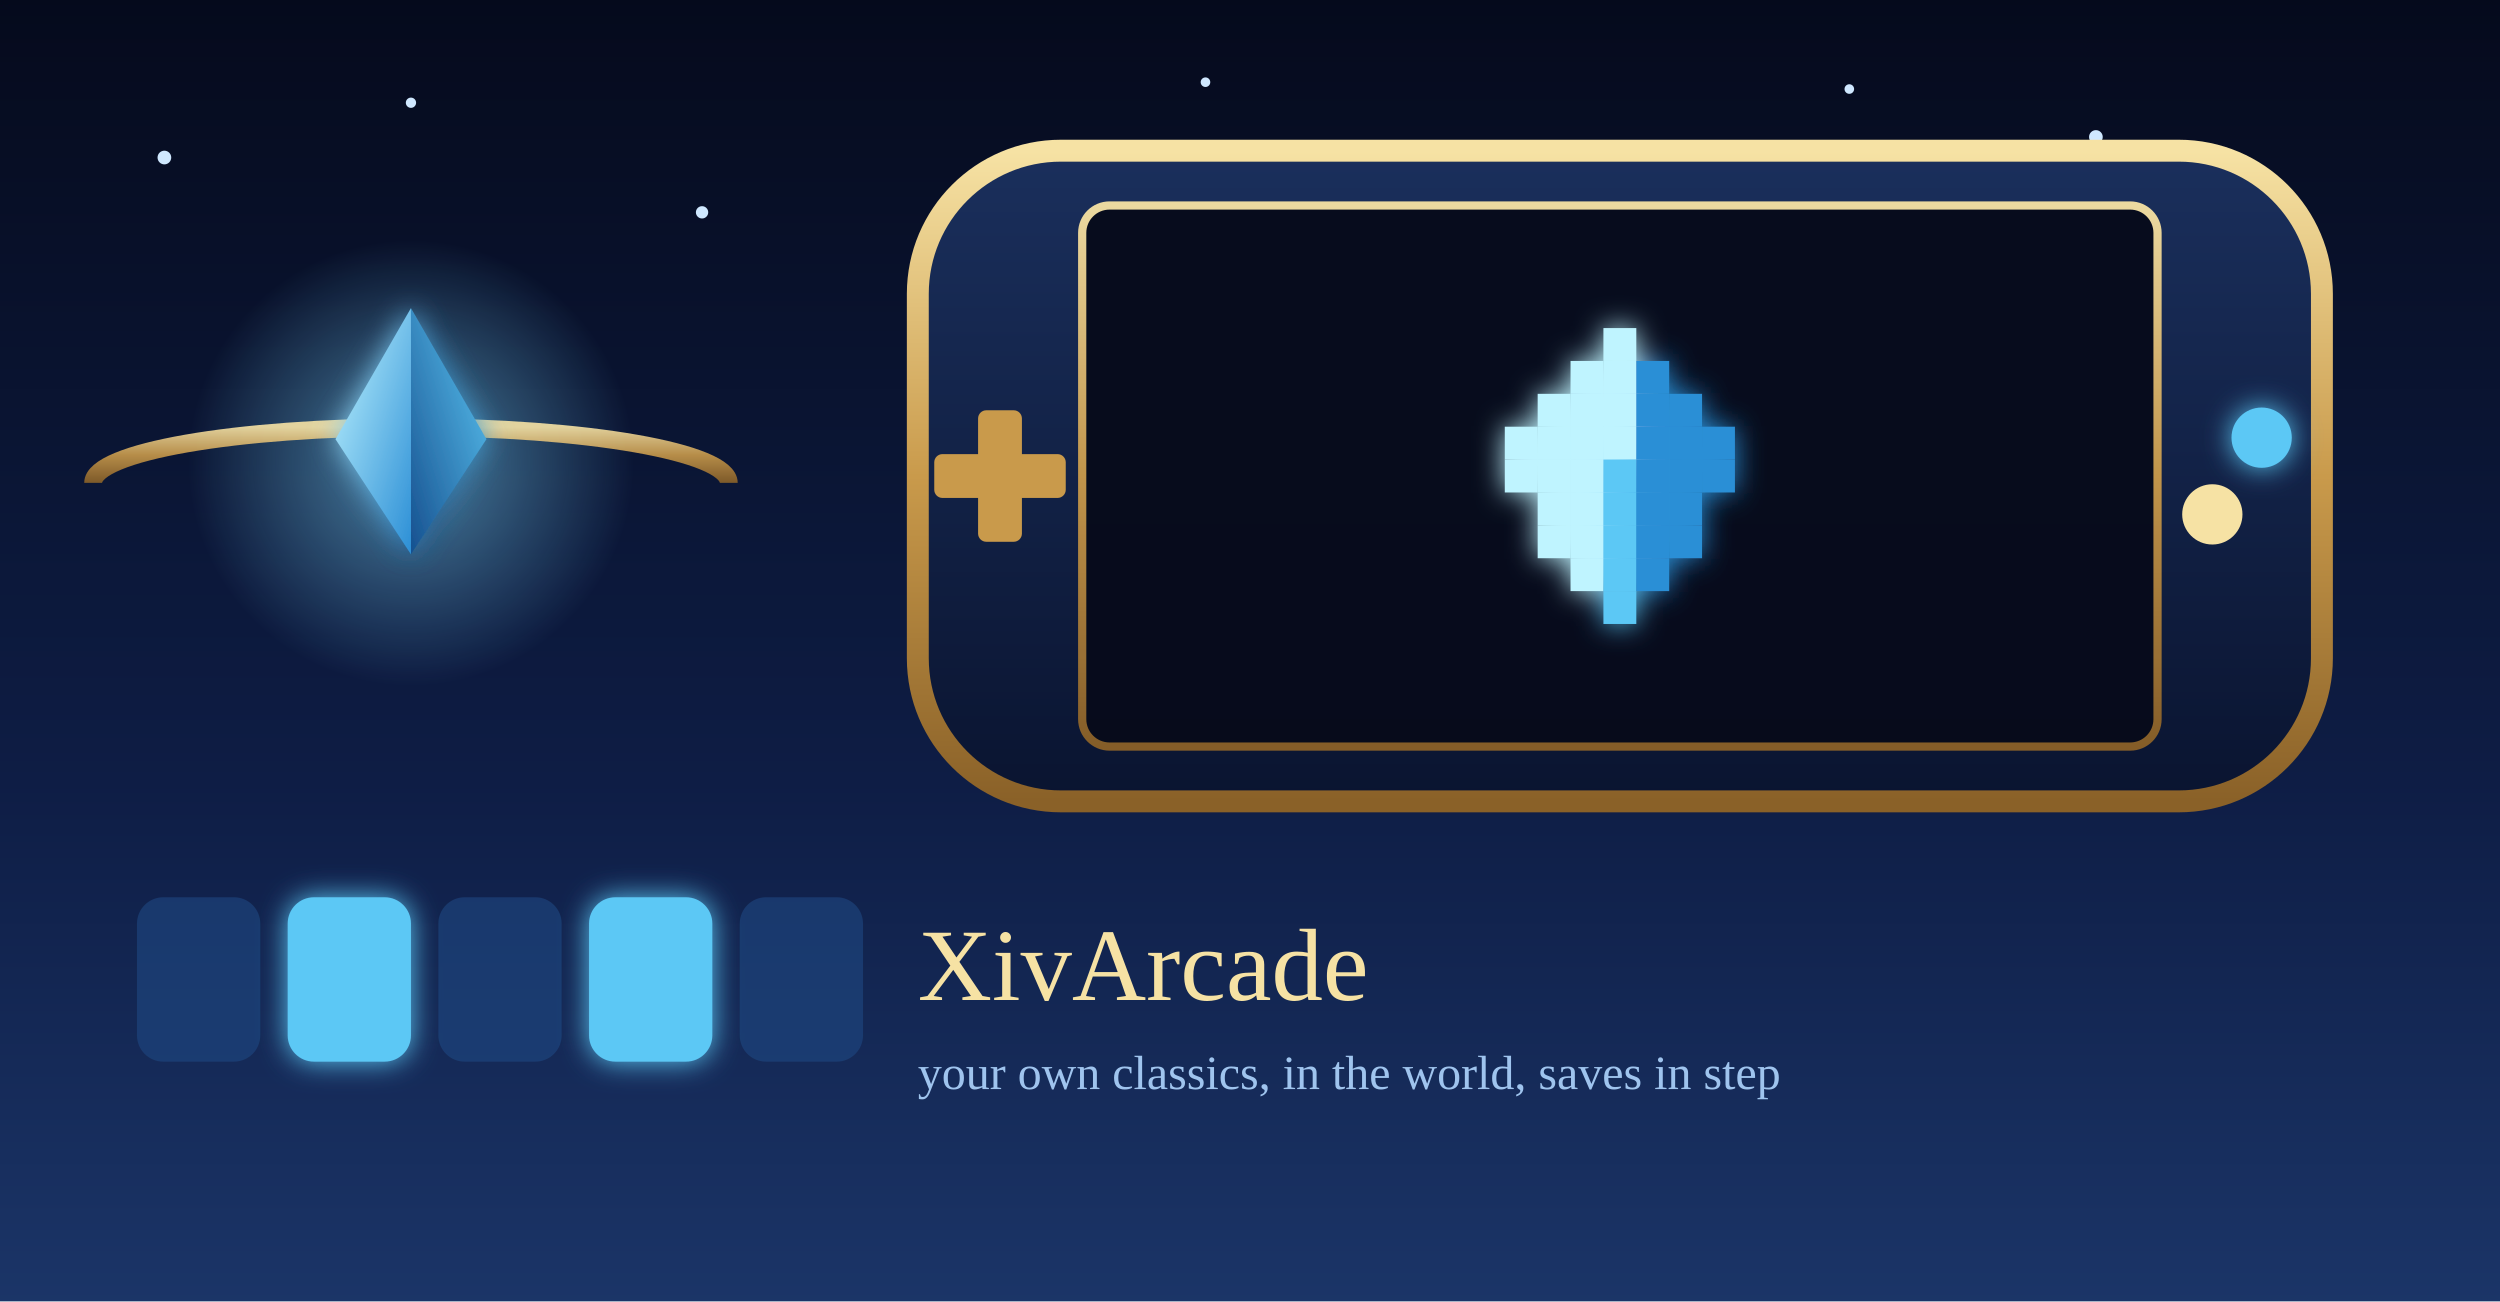
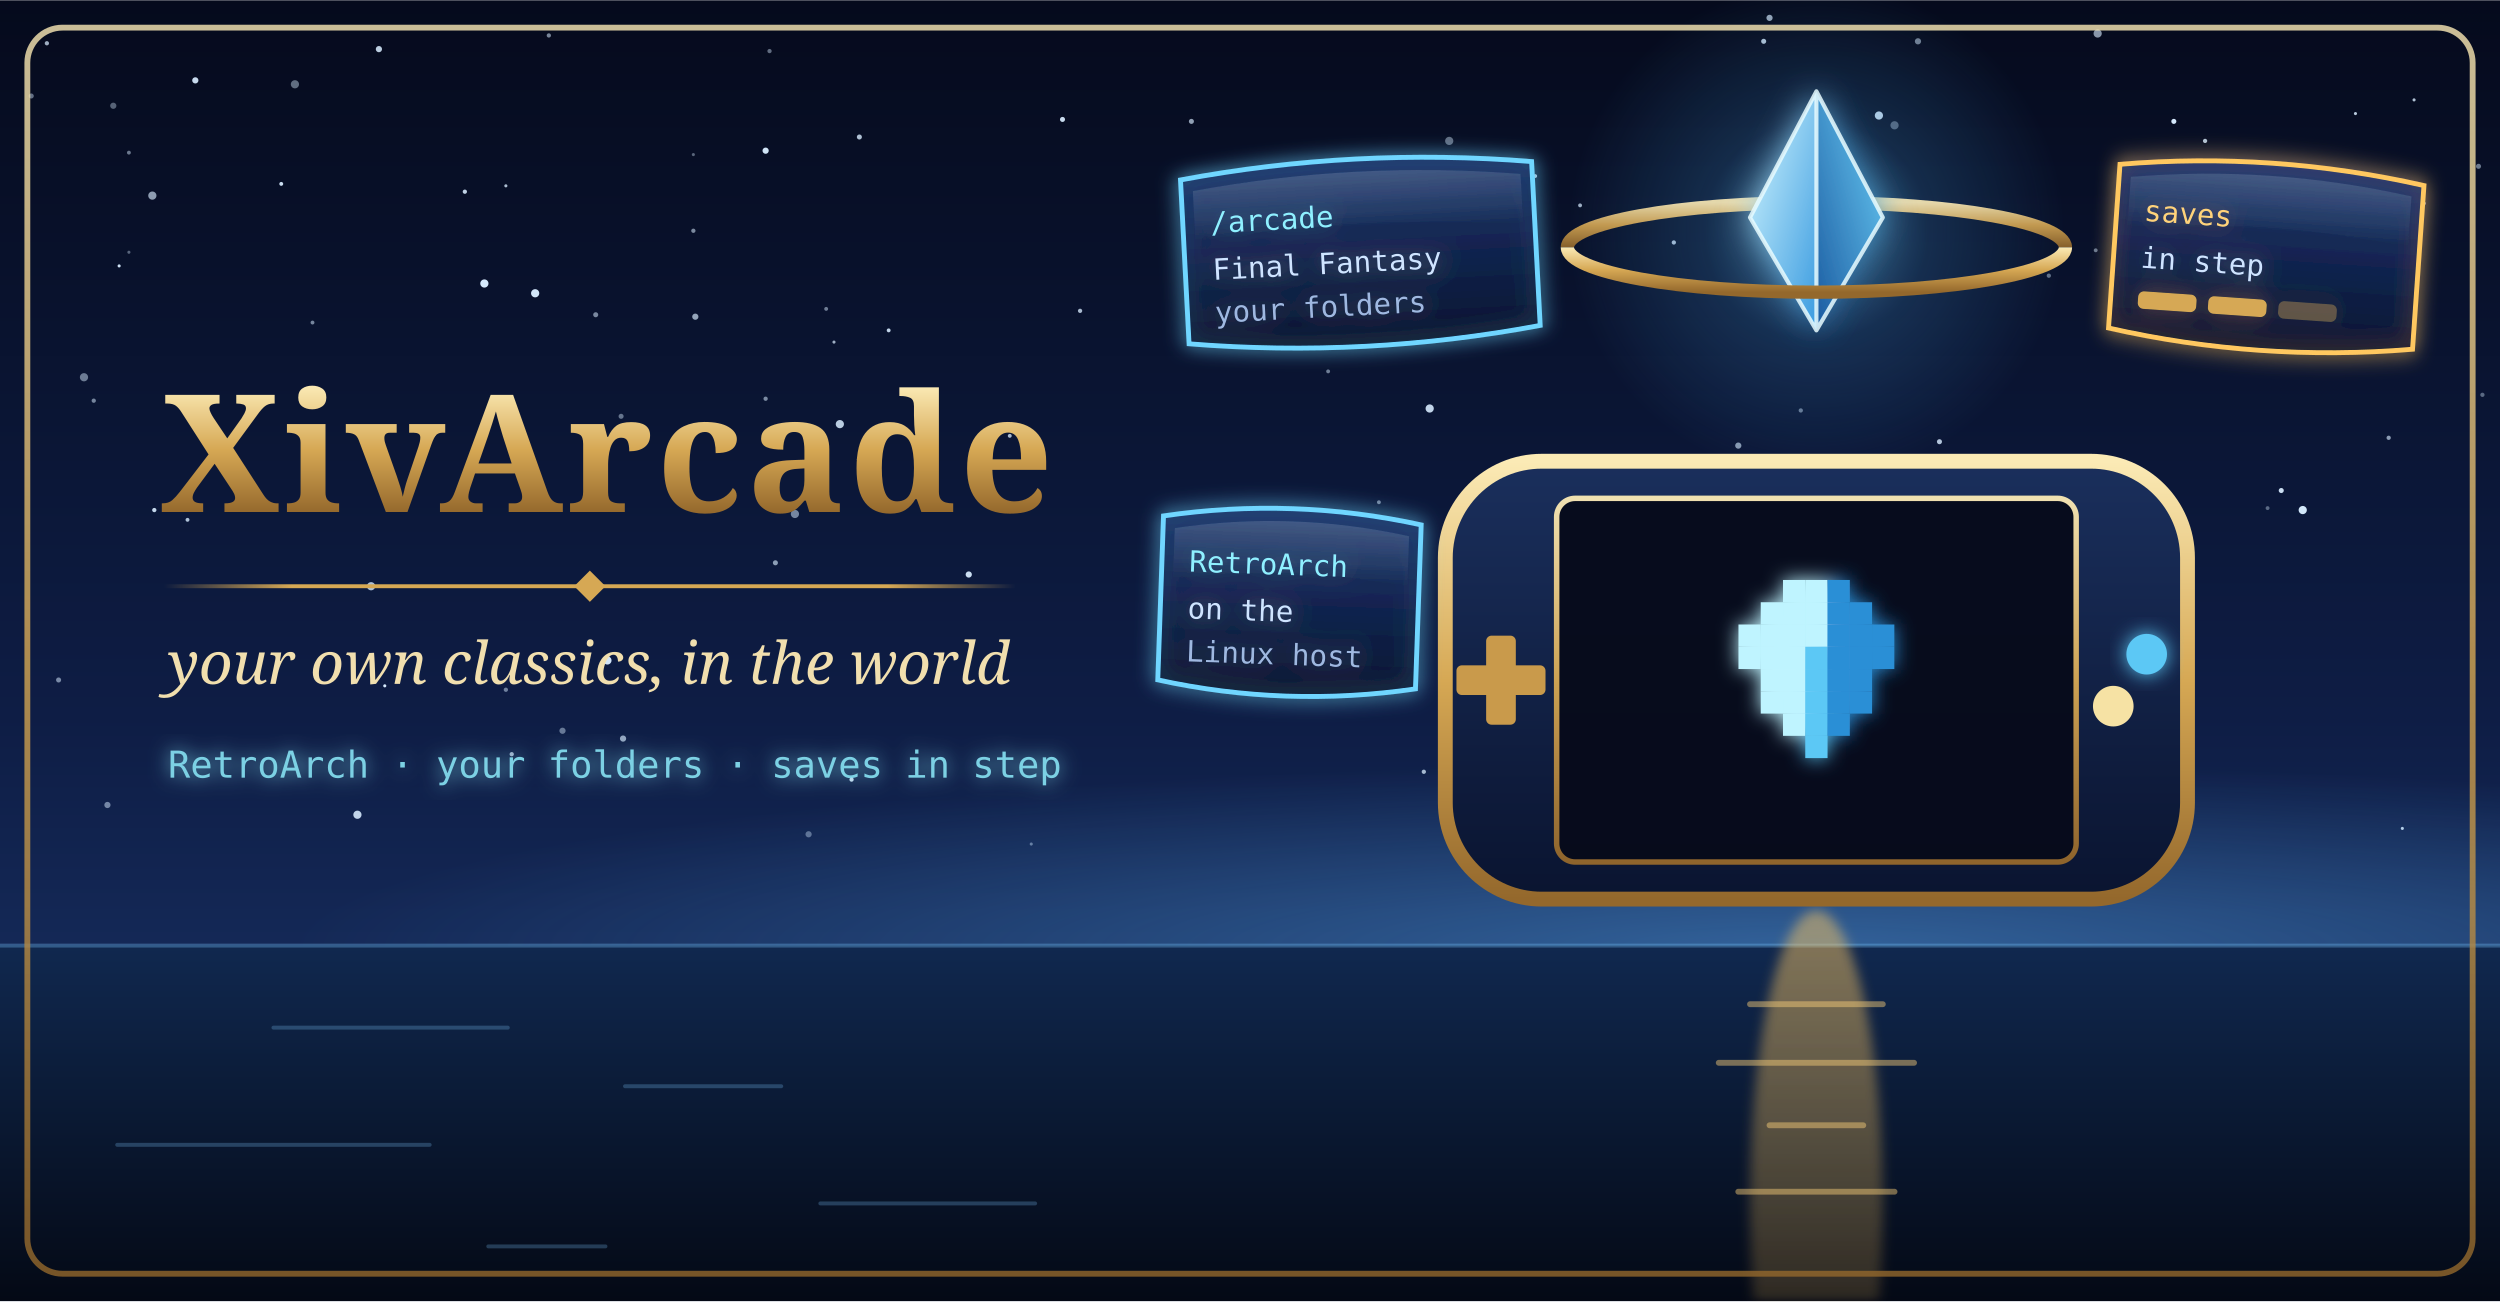
- <svg xmlns="http://www.w3.org/2000/svg" width="730" height="380" viewBox="0 0 730 380">
+ <svg xmlns="http://www.w3.org/2000/svg" width="730" height="380" viewBox="0 0 1280 666">
  <defs>
-     <radialGradient id="bg" cx="50%" cy="36%" r="78%">
-       <stop offset="0" stop-color="#1f3564" />
-       <stop offset="0.55" stop-color="#0f1c3b" />
-       <stop offset="1" stop-color="#060b1a" />
-     </radialGradient>
    <linearGradient id="sky" x1="0" y1="0" x2="0" y2="1">
      <stop offset="0" stop-color="#050a1c" />
-       <stop offset="0.6" stop-color="#0e1d45" />
-       <stop offset="1" stop-color="#1b3568" />
-     </linearGradient>
+       <stop offset="0.55" stop-color="#0e1d45" />
+       <stop offset="1" stop-color="#1d3a72" />
+     </linearGradient>
+     <linearGradient id="sea" x1="0" y1="0" x2="0" y2="1">
+       <stop offset="0" stop-color="#10284f" />
+       <stop offset="1" stop-color="#040915" />
+     </linearGradient>
+     <radialGradient id="horizon" cx="72%" cy="100%" r="60%">
+       <stop offset="0" stop-color="#5fb8ff" stop-opacity="0.4" />
+       <stop offset="1" stop-color="#5fb8ff" stop-opacity="0" />
+     </radialGradient>
+     <radialGradient id="halo" cx="50%" cy="50%" r="50%">
+       <stop offset="0" stop-color="#8fe3ff" stop-opacity="0.55" />
+       <stop offset="0.45" stop-color="#4fb0f0" stop-opacity="0.18" />
+       <stop offset="1" stop-color="#4fb0f0" stop-opacity="0" />
+     </radialGradient>
    <linearGradient id="gold" x1="0" y1="0" x2="0" y2="1">
-       <stop offset="0" stop-color="#f6e2a4" />
-       <stop offset="0.5" stop-color="#c99a4b" />
-       <stop offset="1" stop-color="#8a6128" />
-     </linearGradient>
-     <linearGradient id="cL" x1="0" y1="0" x2="1" y2="1">
-       <stop offset="0" stop-color="#bff4ff" />
-       <stop offset="1" stop-color="#2c8fd6" />
-     </linearGradient>
-     <linearGradient id="cR" x1="1" y1="0" x2="0" y2="1">
-       <stop offset="0" stop-color="#5cc8f5" />
-       <stop offset="1" stop-color="#16508f" />
-     </linearGradient>
-     <linearGradient id="screen" x1="0" y1="0" x2="0" y2="1">
-       <stop offset="0" stop-color="#1a2f5c" />
-       <stop offset="1" stop-color="#0a1430" />
-     </linearGradient>
-     <radialGradient id="halo" cx="50%" cy="50%" r="50%">
-       <stop offset="0" stop-color="#7fdcff" stop-opacity="0.55" />
-       <stop offset="1" stop-color="#7fdcff" stop-opacity="0" />
-     </radialGradient>
-     <filter id="glow" x="-60%" y="-60%" width="220%" height="220%">
-       <feGaussianBlur stdDeviation="4" result="b" />
+       <stop offset="0" stop-color="#fbeab5" />
+       <stop offset="0.5" stop-color="#d6a854" />
+       <stop offset="1" stop-color="#94682c" />
+     </linearGradient>
+     <linearGradient id="goldX" x1="0" y1="0" x2="1" y2="0">
+       <stop offset="0" stop-color="#8a6128" />
+       <stop offset="0.35" stop-color="#f6e2a4" />
+       <stop offset="1" stop-color="#9a6e2e" />
+     </linearGradient>
+     <linearGradient id="goldH" gradientUnits="userSpaceOnUse" x1="84" y1="0" x2="520" y2="0">
+       <stop offset="0" stop-color="#d6a854" stop-opacity="0" />
+       <stop offset="0.15" stop-color="#d6a854" />
+       <stop offset="0.85" stop-color="#d6a854" />
+       <stop offset="1" stop-color="#d6a854" stop-opacity="0" />
+     </linearGradient>
+     <linearGradient id="fA" x1="0" y1="0" x2="1" y2="1">
+       <stop offset="0" stop-color="#d4f7ff" />
+       <stop offset="1" stop-color="#3a9be0" />
+     </linearGradient>
+     <linearGradient id="fB" x1="1" y1="0" x2="0" y2="1">
+       <stop offset="0" stop-color="#6cd0f8" />
+       <stop offset="1" stop-color="#1a5aa0" />
+     </linearGradient>
+     <linearGradient id="glass" x1="0" y1="0" x2="0" y2="1">
+       <stop offset="0" stop-color="#1c3a70" stop-opacity="0.9" />
+       <stop offset="1" stop-color="#071230" stop-opacity="0.9" />
+     </linearGradient>
+     <linearGradient id="glare" x1="0" y1="0" x2="0" y2="1">
+       <stop offset="0" stop-color="#ffffff" stop-opacity="0.16" />
+       <stop offset="1" stop-color="#ffffff" stop-opacity="0" />
+     </linearGradient>
+     <linearGradient id="refl" x1="0" y1="0" x2="0" y2="1">
+       <stop offset="0" stop-color="#ffc861" stop-opacity="0.5" />
+       <stop offset="1" stop-color="#ffc861" stop-opacity="0" />
+     </linearGradient>
+     <radialGradient id="paper" cx="50%" cy="46%" r="60%">
+       <stop offset="0" stop-color="#fff6d8" />
+       <stop offset="0.35" stop-color="#ffd27a" />
+       <stop offset="0.75" stop-color="#f08a36" />
+       <stop offset="1" stop-color="#b8461c" />
+     </radialGradient>
+     <radialGradient id="warm" cx="50%" cy="50%" r="50%">
+       <stop offset="0" stop-color="#ffcf73" stop-opacity="0.6" />
+       <stop offset="0.45" stop-color="#ff9f43" stop-opacity="0.2" />
+       <stop offset="1" stop-color="#ff7a1a" stop-opacity="0" />
+     </radialGradient>
+     <filter id="glow" x="-40%" y="-40%" width="180%" height="180%">
+       <feGaussianBlur stdDeviation="5" result="b" />
      <feMerge>
        <feMergeNode in="b" />
        <feMergeNode in="SourceGraphic" />
      </feMerge>
    </filter>
+     <filter id="bigglow" x="-40%" y="-40%" width="180%" height="180%">
+       <feGaussianBlur stdDeviation="10" result="b" />
+       <feMerge>
+         <feMergeNode in="b" />
+         <feMergeNode in="SourceGraphic" />
+       </feMerge>
+     </filter>
+     <filter id="blur">
+       <feGaussianBlur stdDeviation="3" />
+     </filter>
+     <filter id="soft" x="-50%" y="-50%" width="200%" height="200%">
+       <feGaussianBlur stdDeviation="6" />
+     </filter>
+     <linearGradient id="pageL" x1="0" y1="0" x2="0" y2="1">
+       <stop offset="0" stop-color="#fdf6e3" />
+       <stop offset="1" stop-color="#d8c9a6" />
+     </linearGradient>
+     <linearGradient id="pageR" x1="0" y1="0" x2="0" y2="1">
+       <stop offset="0" stop-color="#f7edd6" />
+       <stop offset="1" stop-color="#cbb992" />
+     </linearGradient>
+     <linearGradient id="screen" x1="0" y1="0" x2="0" y2="1">
+       <stop offset="0" stop-color="#1a2f5c" />
+       <stop offset="1" stop-color="#0a1430" />
+     </linearGradient>
+     <radialGradient id="bg" cx="50%" cy="42%" r="75%">
+       <stop offset="0" stop-color="#1f3564" />
+       <stop offset="0.55" stop-color="#0f1c3b" />
+       <stop offset="1" stop-color="#060b1a" />
+     </radialGradient>
+     <clipPath id="frame">
+       <rect width="512" height="512" rx="104" />
+     </clipPath>
  </defs>
-   <rect width="730" height="380" fill="url(#sky)" />
-   <g fill="#cfe8ff">
-     <circle cx="48" cy="46" r="2" />
-     <circle cx="120" cy="30" r="1.5" />
-     <circle cx="205" cy="62" r="1.8" />
-     <circle cx="612" cy="40" r="2" />
-     <circle cx="676" cy="96" r="1.6" />
-     <circle cx="540" cy="26" r="1.4" />
-     <circle cx="352" cy="24" r="1.4" />
-   </g>
-   <circle cx="120" cy="135.2" r="64.96" fill="url(#halo)" />
-   <path d="M27.2 141.0 A92.8 16.24 0 0 1 212.8 141.0" fill="none" stroke="url(#gold)" stroke-width="5.22" opacity="0.9" />
-   <g filter="url(#glow)">
-     <path d="M120 89.96 L142.04 128.24 L120 161.88 Z" fill="url(#cR)" />
-     <path d="M120 89.96 L97.96 128.24 L120 161.88 Z" fill="url(#cL)" />
-   </g>
-   <rect x="268" y="44" width="410" height="190" rx="41.8" fill="url(#screen)" stroke="url(#gold)" stroke-width="6.4" />
-   <rect x="316.0" y="60.0" width="314.0" height="158.0" rx="8.0" fill="#060b1a" stroke="url(#gold)" stroke-width="2.4" opacity="0.95" />
-   <g filter="url(#glow)">
-     <rect x="468.2" y="95.8" width="9.6" height="9.6" fill="#bff4ff" />
-     <rect x="458.6" y="105.4" width="9.6" height="9.6" fill="#bff4ff" />
-     <rect x="468.2" y="105.4" width="9.6" height="9.6" fill="#bff4ff" />
-     <rect x="477.8" y="105.4" width="9.6" height="9.6" fill="#2c8fd6" />
-     <rect x="449.0" y="115.0" width="9.6" height="9.6" fill="#bff4ff" />
-     <rect x="458.6" y="115.0" width="9.6" height="9.6" fill="#bff4ff" />
-     <rect x="468.2" y="115.0" width="9.6" height="9.6" fill="#bff4ff" />
-     <rect x="477.8" y="115.0" width="9.6" height="9.6" fill="#2c8fd6" />
-     <rect x="487.4" y="115.0" width="9.6" height="9.6" fill="#2c8fd6" />
-     <rect x="439.4" y="124.6" width="9.6" height="9.6" fill="#bff4ff" />
-     <rect x="449.0" y="124.6" width="9.6" height="9.6" fill="#bff4ff" />
-     <rect x="458.6" y="124.6" width="9.6" height="9.6" fill="#bff4ff" />
-     <rect x="468.2" y="124.6" width="9.6" height="9.6" fill="#bff4ff" />
-     <rect x="477.8" y="124.6" width="9.6" height="9.6" fill="#2c8fd6" />
-     <rect x="487.4" y="124.6" width="9.6" height="9.6" fill="#2c8fd6" />
-     <rect x="497.0" y="124.6" width="9.6" height="9.6" fill="#2c8fd6" />
-     <rect x="439.4" y="134.2" width="9.6" height="9.6" fill="#bff4ff" />
-     <rect x="449.0" y="134.2" width="9.6" height="9.6" fill="#bff4ff" />
-     <rect x="458.6" y="134.2" width="9.6" height="9.6" fill="#bff4ff" />
-     <rect x="468.2" y="134.2" width="9.6" height="9.6" fill="#5cc8f5" />
-     <rect x="477.8" y="134.2" width="9.6" height="9.6" fill="#2c8fd6" />
-     <rect x="487.4" y="134.2" width="9.6" height="9.6" fill="#2c8fd6" />
-     <rect x="497.0" y="134.2" width="9.6" height="9.6" fill="#2c8fd6" />
-     <rect x="449.0" y="143.8" width="9.6" height="9.6" fill="#bff4ff" />
-     <rect x="458.6" y="143.8" width="9.6" height="9.6" fill="#bff4ff" />
-     <rect x="468.2" y="143.8" width="9.6" height="9.6" fill="#5cc8f5" />
-     <rect x="477.8" y="143.8" width="9.6" height="9.6" fill="#2c8fd6" />
-     <rect x="487.4" y="143.8" width="9.6" height="9.6" fill="#2c8fd6" />
-     <rect x="449.0" y="153.4" width="9.6" height="9.6" fill="#bff4ff" />
-     <rect x="458.6" y="153.4" width="9.6" height="9.6" fill="#bff4ff" />
-     <rect x="468.2" y="153.4" width="9.6" height="9.6" fill="#5cc8f5" />
-     <rect x="477.8" y="153.4" width="9.6" height="9.6" fill="#2c8fd6" />
-     <rect x="487.4" y="153.4" width="9.6" height="9.6" fill="#2c8fd6" />
-     <rect x="458.6" y="163.0" width="9.6" height="9.6" fill="#bff4ff" />
-     <rect x="468.2" y="163.0" width="9.6" height="9.6" fill="#5cc8f5" />
-     <rect x="477.8" y="163.0" width="9.6" height="9.6" fill="#2c8fd6" />
-     <rect x="468.2" y="172.6" width="9.6" height="9.6" fill="#5cc8f5" />
-   </g>
-   <g fill="#c99a4b">
-     <rect x="285.6" y="119.8" width="12.8" height="38.4" rx="2.4" />
-     <rect x="272.8" y="132.6" width="38.4" height="12.8" rx="2.4" />
-   </g>
-   <circle cx="660.4" cy="127.8" r="8.8" fill="#5cc8f5" filter="url(#glow)" />
-   <circle cx="646.0" cy="150.2" r="8.8" fill="#f6e2a4" />
-   <rect x="40" y="262" width="36" height="48" rx="7.68" fill="#1f4b86" opacity="0.55" />
-   <rect x="84" y="262" width="36" height="48" rx="7.68" fill="#5cc8f5" opacity="1" filter="url(#glow)" />
-   <rect x="128" y="262" width="36" height="48" rx="7.68" fill="#1f4b86" opacity="0.55" />
-   <rect x="172" y="262" width="36" height="48" rx="7.68" fill="#5cc8f5" opacity="1" filter="url(#glow)" />
-   <rect x="216" y="262" width="36" height="48" rx="7.68" fill="#1f4b86" opacity="0.55" />
-   <text x="268" y="292" font-family="Georgia, 'Times New Roman', serif" font-size="30" fill="#f6e2a4">XivArcade</text>
-   <text x="268" y="318" font-family="Georgia, 'Times New Roman', serif" font-size="14" fill="#9fc4ee">your own classics, in the world, saves in step</text>
+   <rect width="1280" height="666" fill="url(#sky)" />
+   <g fill="#d8ecff">
+     <circle cx="16" cy="49" r="1.3" opacity="0.44" />
+     <circle cx="55" cy="412" r="1.6" opacity="0.50" />
+     <circle cx="970" cy="64" r="2.1" opacity="0.37" />
+     <circle cx="78" cy="100" r="2.1" opacity="0.64" />
+     <circle cx="528" cy="432" r="0.8" opacity="0.43" />
+     <circle cx="986" cy="385" r="1.1" opacity="0.48" />
+     <circle cx="423" cy="158" r="1" opacity="0.49" />
+     <circle cx="278" cy="254" r="1.6" opacity="0.39" />
+     <circle cx="66" cy="78" r="1" opacity="0.48" />
+     <circle cx="1071" cy="429" r="0.8" opacity="0.41" />
+     <circle cx="680" cy="190" r="1" opacity="0.49" />
+     <circle cx="553" cy="159" r="1.1" opacity="0.77" />
+     <circle cx="281" cy="18" r="1.1" opacity="0.54" />
+     <circle cx="732" cy="209" r="2.1" opacity="0.89" />
+     <circle cx="1230" cy="424" r="0.8" opacity="0.86" />
+     <circle cx="392" cy="77" r="1.6" opacity="0.96" />
+     <circle cx="1073" cy="128" r="1" opacity="0.48" />
+     <circle cx="1179" cy="261" r="2.1" opacity="0.97" />
+     <circle cx="857" cy="124" r="1.1" opacity="0.77" />
+     <circle cx="1269" cy="85" r="1.3" opacity="0.48" />
+     <circle cx="427" cy="175" r="0.8" opacity="0.72" />
+     <circle cx="151" cy="43" r="2.1" opacity="0.43" />
+     <circle cx="248" cy="145" r="2.1" opacity="0.99" />
+     <circle cx="194" cy="25" r="1.6" opacity="0.86" />
+     <circle cx="356" cy="162" r="1.6" opacity="0.67" />
+     <circle cx="756" cy="371" r="1.3" opacity="0.44" />
+     <circle cx="928" cy="301" r="0.8" opacity="0.52" />
+     <circle cx="980" cy="428" r="1.1" opacity="0.50" />
+     <circle cx="124" cy="253" r="1.3" opacity="0.46" />
+     <circle cx="58" cy="54" r="1.6" opacity="0.38" />
+     <circle cx="786" cy="90" r="1" opacity="0.97" />
+     <circle cx="1109" cy="299" r="1.6" opacity="0.65" />
+     <circle cx="890" cy="228" r="1.6" opacity="0.61" />
+     <circle cx="671" cy="311" r="1.3" opacity="0.55" />
+     <circle cx="1049" cy="141" r="1.1" opacity="0.43" />
+     <circle cx="1002" cy="323" r="1.1" opacity="0.80" />
+     <circle cx="742" cy="72" r="2.1" opacity="0.43" />
+     <circle cx="544" cy="61" r="1.3" opacity="0.92" />
+     <circle cx="262" cy="386" r="1.1" opacity="0.70" />
+     <circle cx="311" cy="338" r="2.1" opacity="0.96" />
+     <circle cx="48" cy="205" r="1.1" opacity="0.52" />
+     <circle cx="259" cy="353" r="1.1" opacity="0.49" />
+     <circle cx="43" cy="193" r="2.1" opacity="0.48" />
+     <circle cx="274" cy="150" r="2.1" opacity="0.97" />
+     <circle cx="144" cy="94" r="1" opacity="0.93" />
+     <circle cx="888" cy="385" r="1.3" opacity="0.96" />
+     <circle cx="355" cy="79" r="0.8" opacity="0.39" />
+     <circle cx="197" cy="351" r="0.8" opacity="0.99" />
+     <circle cx="355" cy="118" r="1.1" opacity="0.55" />
+     <circle cx="1168" cy="251" r="1.3" opacity="0.93" />
+     <circle cx="1241" cy="104" r="1" opacity="0.90" />
+     <circle cx="692" cy="139" r="0.8" opacity="0.79" />
+     <circle cx="906" cy="9" r="1.6" opacity="0.67" />
+     <circle cx="392" cy="204" r="1.1" opacity="0.55" />
+     <circle cx="496" cy="294" r="1.6" opacity="0.93" />
+     <circle cx="982" cy="21" r="1.6" opacity="0.51" />
+     <circle cx="903" cy="21" r="1.3" opacity="0.79" />
+     <circle cx="414" cy="427" r="1.6" opacity="0.39" />
+     <circle cx="318" cy="213" r="1.3" opacity="0.44" />
+     <circle cx="61" cy="136" r="0.8" opacity="0.96" />
+     <circle cx="288" cy="374" r="1.6" opacity="0.44" />
+     <circle cx="30" cy="348" r="1.3" opacity="0.53" />
+     <circle cx="971" cy="290" r="0.8" opacity="0.94" />
+     <circle cx="1059" cy="316" r="1.1" opacity="0.50" />
+     <circle cx="1271" cy="202" r="1.1" opacity="0.39" />
+     <circle cx="729" cy="395" r="1.1" opacity="0.75" />
+     <circle cx="259" cy="95" r="0.8" opacity="0.79" />
+     <circle cx="1074" cy="17" r="2.1" opacity="0.62" />
+     <circle cx="962" cy="59" r="2.1" opacity="0.86" />
+     <circle cx="1223" cy="224" r="1.1" opacity="0.63" />
+     <circle cx="712" cy="341" r="1.3" opacity="0.39" />
+     <circle cx="1115" cy="133" r="2.1" opacity="0.92" />
+     <circle cx="160" cy="165" r="1" opacity="0.53" />
+     <circle cx="436" cy="399" r="1.1" opacity="0.89" />
+     <circle cx="765" cy="356" r="1.3" opacity="0.57" />
+     <circle cx="238" cy="98" r="1.1" opacity="0.88" />
+     <circle cx="1236" cy="51" r="0.8" opacity="0.81" />
+     <circle cx="397" cy="288" r="1.3" opacity="0.63" />
+     <circle cx="100" cy="41" r="1.6" opacity="0.92" />
+     <circle cx="610" cy="62" r="1.3" opacity="0.66" />
+     <circle cx="79" cy="261" r="1.1" opacity="0.90" />
+     <circle cx="394" cy="26" r="1.1" opacity="0.43" />
+     <circle cx="905" cy="265" r="2.1" opacity="0.92" />
+     <circle cx="706" cy="257" r="1" opacity="0.52" />
+     <circle cx="697" cy="341" r="1.6" opacity="0.64" />
+     <circle cx="407" cy="263" r="2.1" opacity="0.52" />
+     <circle cx="96" cy="266" r="1" opacity="0.80" />
+     <circle cx="183" cy="417" r="2.1" opacity="0.88" />
+     <circle cx="1113" cy="62" r="1.3" opacity="0.98" />
+     <circle cx="221" cy="222" r="2.1" opacity="0.92" />
+     <circle cx="455" cy="169" r="1" opacity="0.89" />
+     <circle cx="430" cy="217" r="2.1" opacity="0.85" />
+     <circle cx="922" cy="210" r="1.1" opacity="0.46" />
+     <circle cx="906" cy="320" r="1.6" opacity="0.67" />
+     <circle cx="1206" cy="58" r="0.8" opacity="0.84" />
+     <circle cx="1161" cy="260" r="1" opacity="0.39" />
+     <circle cx="24" cy="22" r="1.1" opacity="0.72" />
+     <circle cx="305" cy="161" r="1.3" opacity="0.54" />
+     <circle cx="66" cy="129" r="0.8" opacity="0.39" />
+     <circle cx="517" cy="223" r="1" opacity="0.77" />
+     <circle cx="440" cy="235" r="1.3" opacity="0.98" />
+     <circle cx="1103" cy="306" r="0.8" opacity="0.56" />
+     <circle cx="319" cy="378" r="1.6" opacity="0.66" />
+     <circle cx="993" cy="226" r="1.3" opacity="0.82" />
+     <circle cx="1129" cy="72" r="1.1" opacity="0.81" />
+     <circle cx="809" cy="105" r="1" opacity="0.72" />
+     <circle cx="190" cy="300" r="2.1" opacity="0.79" />
+     <circle cx="1149" cy="122" r="1" opacity="0.67" />
+     <circle cx="440" cy="70" r="1.3" opacity="0.80" />
+     <circle cx="1202" cy="120" r="1.1" opacity="0.78" />
+   </g>
+   <rect y="326" width="1280" height="160" fill="url(#horizon)" />
+   <rect y="484" width="1280" height="182" fill="url(#sea)" />
+   <path d="M0 484 L1280 484" stroke="#6fb9f0" stroke-opacity="0.35" stroke-width="2" />
+   <g stroke="#7fc8ff" opacity="0.25" stroke-linecap="round" stroke-width="2">
+     <path d="M140 526 h120 M320 556 h80 M60 586 h160 M420 616 h110 M250 638 h60" />
+   </g>
+   <ellipse cx="930" cy="616" rx="34" ry="150" fill="url(#refl)" filter="url(#blur)" />
+   <g stroke="#ffd27a" stroke-linecap="round" opacity="0.45" stroke-width="3">
+     <path d="M896 514 h68 M880 544 h100 M906 576 h48 M890 610 h80" />
+   </g>
+   <g transform="translate(930 118) scale(0.85)">
+     <circle r="150" fill="url(#halo)" />
+     <path d="M-150 10 A150 27 0 0 1 150 10" fill="none" stroke="url(#gold)" stroke-width="8" opacity="0.9" />
+     <g filter="url(#bigglow)">
+       <path d="M0 -84 L40 -8 L0 60 Z" fill="url(#fB)" />
+       <path d="M0 -84 L-40 -8 L0 60 Z" fill="url(#fA)" />
+     </g>
+     <path d="M0 -84 L40 -8 L0 60 L-40 -8 Z M0 -84 L0 60" fill="none" stroke="#e8fbff" stroke-width="2.5" stroke-linejoin="round" opacity="0.85" />
+     <path d="M-150 10 A150 27 0 0 0 150 10" fill="none" stroke="url(#gold)" stroke-width="8" />
+   </g>
+   <g>
+     <rect x="740.0" y="236.0" width="380.0" height="224.2" rx="49.4" fill="url(#screen)" stroke="url(#gold)" stroke-width="7.6" />
+     <rect x="797.0" y="255.0" width="266.0" height="186.2" rx="9.5" fill="#060b1a" stroke="url(#gold)" stroke-width="2.8" opacity="0.95" />
+     <g filter="url(#glow)">
+       <rect x="912.9" y="296.8" width="11.4" height="11.4" fill="#bff4ff" />
+       <rect x="924.3" y="296.8" width="11.4" height="11.4" fill="#bff4ff" />
+       <rect x="935.7" y="296.8" width="11.4" height="11.4" fill="#2c8fd6" />
+       <rect x="901.5" y="308.2" width="11.4" height="11.4" fill="#bff4ff" />
+       <rect x="912.9" y="308.2" width="11.4" height="11.4" fill="#bff4ff" />
+       <rect x="924.3" y="308.2" width="11.4" height="11.4" fill="#bff4ff" />
+       <rect x="935.7" y="308.2" width="11.4" height="11.4" fill="#2c8fd6" />
+       <rect x="947.1" y="308.2" width="11.4" height="11.4" fill="#2c8fd6" />
+       <rect x="890.1" y="319.6" width="11.4" height="11.4" fill="#bff4ff" />
+       <rect x="901.5" y="319.6" width="11.4" height="11.4" fill="#bff4ff" />
+       <rect x="912.9" y="319.6" width="11.4" height="11.4" fill="#bff4ff" />
+       <rect x="924.3" y="319.6" width="11.4" height="11.4" fill="#bff4ff" />
+       <rect x="935.7" y="319.6" width="11.4" height="11.4" fill="#2c8fd6" />
+       <rect x="947.1" y="319.6" width="11.4" height="11.4" fill="#2c8fd6" />
+       <rect x="958.5" y="319.6" width="11.4" height="11.4" fill="#2c8fd6" />
+       <rect x="890.1" y="331.0" width="11.4" height="11.4" fill="#bff4ff" />
+       <rect x="901.5" y="331.0" width="11.4" height="11.4" fill="#bff4ff" />
+       <rect x="912.9" y="331.0" width="11.4" height="11.4" fill="#bff4ff" />
+       <rect x="924.3" y="331.0" width="11.4" height="11.4" fill="#5cc8f5" />
+       <rect x="935.7" y="331.0" width="11.4" height="11.4" fill="#2c8fd6" />
+       <rect x="947.1" y="331.0" width="11.4" height="11.4" fill="#2c8fd6" />
+       <rect x="958.5" y="331.0" width="11.4" height="11.4" fill="#2c8fd6" />
+       <rect x="901.5" y="342.4" width="11.4" height="11.4" fill="#bff4ff" />
+       <rect x="912.9" y="342.4" width="11.4" height="11.4" fill="#bff4ff" />
+       <rect x="924.3" y="342.4" width="11.4" height="11.4" fill="#5cc8f5" />
+       <rect x="935.7" y="342.4" width="11.4" height="11.4" fill="#2c8fd6" />
+       <rect x="947.1" y="342.4" width="11.4" height="11.4" fill="#2c8fd6" />
+       <rect x="901.5" y="353.8" width="11.4" height="11.4" fill="#bff4ff" />
+       <rect x="912.9" y="353.8" width="11.4" height="11.4" fill="#bff4ff" />
+       <rect x="924.3" y="353.8" width="11.4" height="11.4" fill="#5cc8f5" />
+       <rect x="935.7" y="353.8" width="11.4" height="11.4" fill="#2c8fd6" />
+       <rect x="947.1" y="353.8" width="11.4" height="11.4" fill="#2c8fd6" />
+       <rect x="912.9" y="365.2" width="11.4" height="11.4" fill="#bff4ff" />
+       <rect x="924.3" y="365.2" width="11.4" height="11.4" fill="#5cc8f5" />
+       <rect x="935.7" y="365.2" width="11.4" height="11.4" fill="#2c8fd6" />
+       <rect x="924.3" y="376.6" width="11.4" height="11.4" fill="#5cc8f5" />
+     </g>
+     <g fill="#c99a4b">
+       <rect x="760.9" y="325.3" width="15.2" height="45.6" rx="2.8" />
+       <rect x="745.7" y="340.5" width="45.6" height="15.2" rx="2.8" />
+     </g>
+     <circle cx="1099.1" cy="334.8" r="10.4" fill="#5cc8f5" filter="url(#glow)" />
+     <circle cx="1082.0" cy="361.4" r="10.4" fill="#f6e2a4" />
+   </g>
+   <g font-family="'Fira Code','Source Code Pro','DejaVu Sans Mono',monospace" font-size="15">
+     <g transform="translate(604 84) rotate(-3)" filter="url(#glow)">
+       <path d="M0 8 Q90.0 -4 180 8 L180 92 Q90.0 104 0 92 Z" fill="url(#glass)" stroke="#6fd6ff" stroke-width="2.5" />
+       <path d="M6 14 Q90.0 3 174 14 L174 40 Q90.0 30 6 40 Z" fill="url(#glare)" />
+       <text x="14" y="36" fill="#8ff0ff">/arcade</text>
+       <text x="14" y="60" fill="#cfe4ff">Final Fantasy</text>
+       <text x="14" y="82" fill="#9fb8e0">your folders</text>
+     </g>
+     <g transform="translate(1086 76) rotate(4)" filter="url(#glow)">
+       <path d="M0 8 Q78.0 -4 156 8 L156 92 Q78.0 104 0 92 Z" fill="url(#glass)" stroke="#ffc861" stroke-width="2.5" />
+       <path d="M6 14 Q78.0 3 150 14 L150 40 Q78.0 30 6 40 Z" fill="url(#glare)" />
+       <text x="14" y="36" fill="#ffd27a">saves</text>
+       <text x="14" y="60" fill="#cfe4ff">in step</text>
+       <rect x="14" y="72" width="30" height="9" rx="3" fill="#d6a854" />
+       <rect x="50" y="72" width="30" height="9" rx="3" fill="#d6a854" />
+       <rect x="86" y="72" width="30" height="9" rx="3" fill="#d6a854" opacity="0.4" />
+     </g>
+     <g transform="translate(596 256) rotate(2)" filter="url(#glow)">
+       <path d="M0 8 Q66.0 -4 132 8 L132 92 Q66.0 104 0 92 Z" fill="url(#glass)" stroke="#6fd6ff" stroke-width="2.5" />
+       <path d="M6 14 Q66.0 3 126 14 L126 40 Q66.0 30 6 40 Z" fill="url(#glare)" />
+       <text x="14" y="36" fill="#8ff0ff">RetroArch</text>
+       <text x="14" y="60" fill="#cfe4ff">on the</text>
+       <text x="14" y="82" fill="#9fb8e0">Linux host</text>
+     </g>
+   </g>
+   <text x="82" y="262" font-family="'Noto Serif','STIX Two Text',Georgia,serif" font-size="84" font-weight="700" fill="url(#gold)" letter-spacing="2">XivArcade</text>
+   <path d="M84 300 H520" stroke="url(#goldH)" stroke-width="2" />
+   <path d="M302 292 l8 8 l-8 8 l-8 -8 Z" fill="#d6a854" />
+   <text x="86" y="350" font-family="'Noto Serif','STIX Two Text',Georgia,serif" font-size="30" font-style="italic" fill="#f1dfae">your own classics, in the world</text>
+   <text x="86" y="398" font-family="'Fira Code','Source Code Pro','DejaVu Sans Mono',monospace" font-size="19" fill="#8ff0ff" opacity="0.85" filter="url(#glow)">RetroArch · your folders · saves in step</text>
+   <rect x="14" y="14" width="1252" height="638" rx="18" fill="none" stroke="url(#gold)" stroke-width="3" opacity="0.8" />
</svg>
